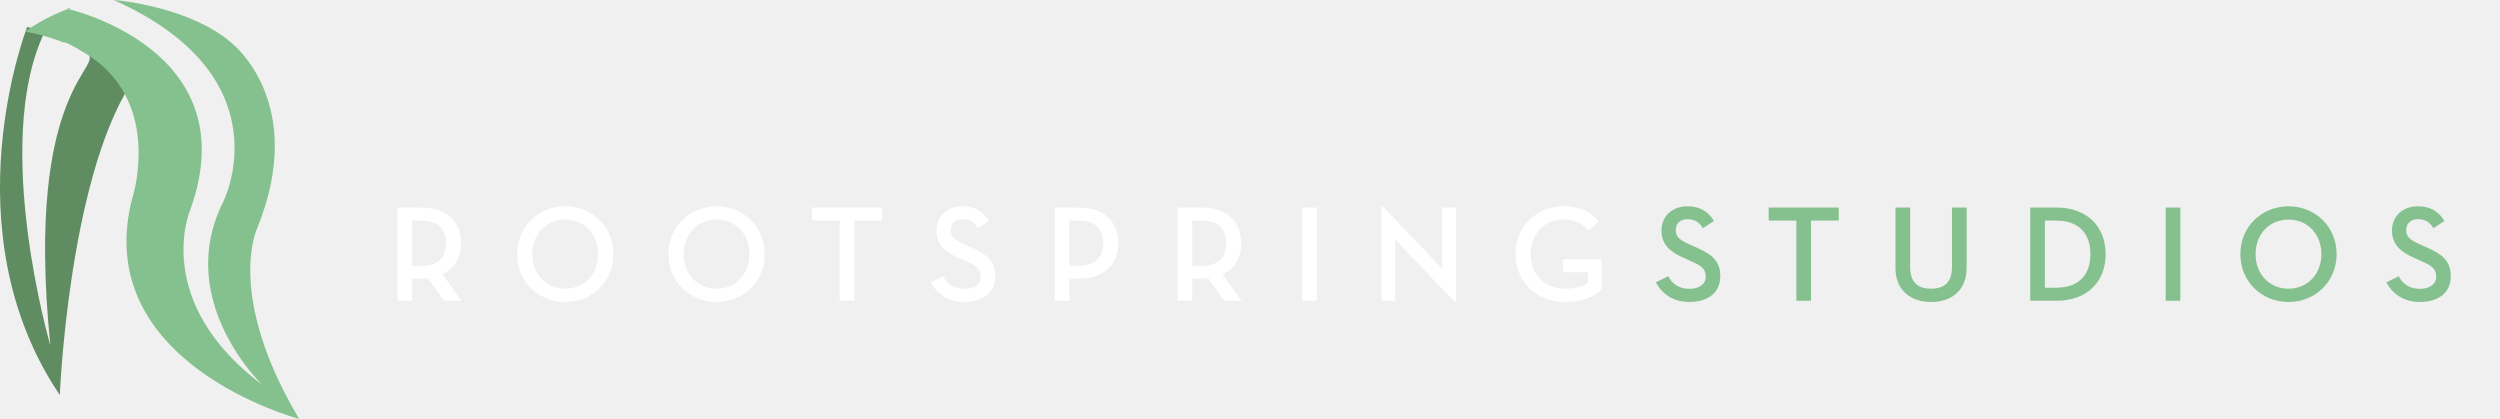
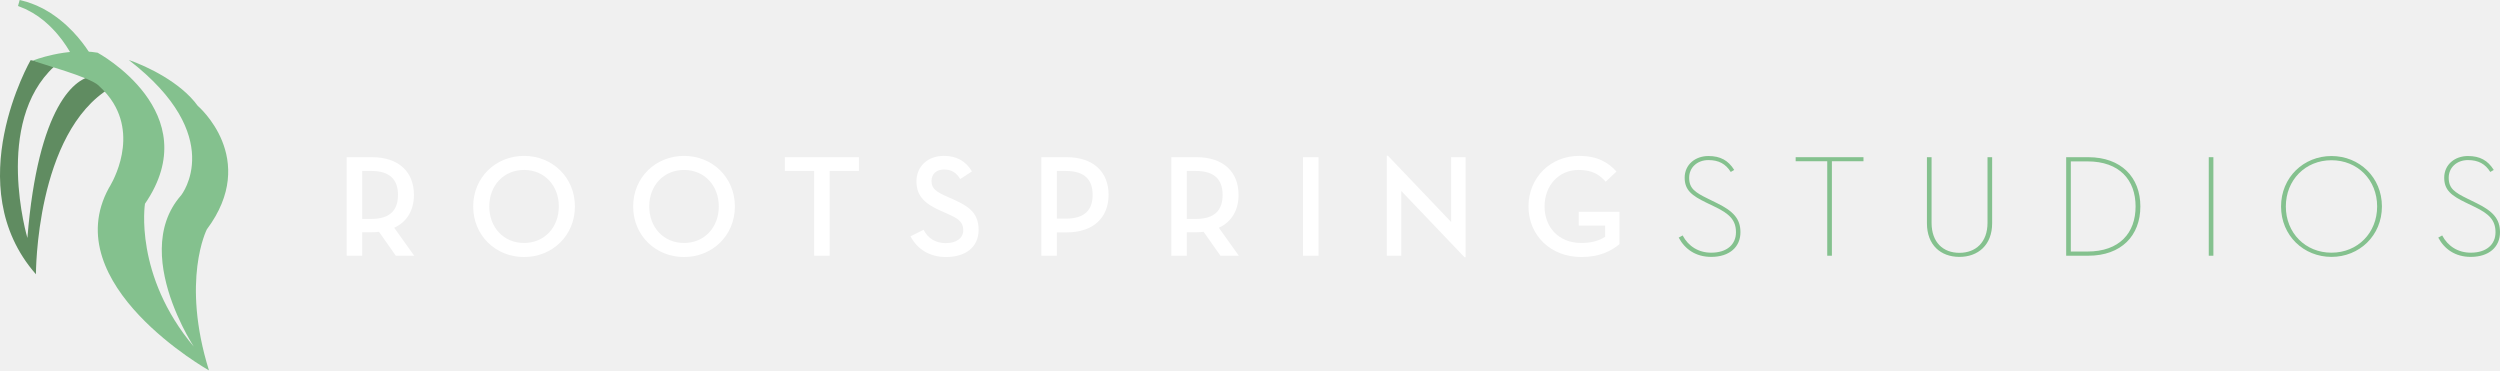
- <svg xmlns="http://www.w3.org/2000/svg" version="1.1" id="Layer_1" x="0px" y="0px" width="437.7px" height="73.341px" viewBox="0 0 437.7 73.341" enable-background="new 0 0 437.7 73.341" xml:space="preserve">
+ <svg xmlns="http://www.w3.org/2000/svg" version="1.1" id="Layer_1" x="0px" y="0px" width="585.207px" height="86.701px" viewBox="0 0 585.207 86.701" enable-background="new 0 0 585.207 86.701" xml:space="preserve">
  <g>
    <g>
+       <path fill="#608C61" d="M22.175,17.791c-4.542,0.067-13.266,7.033-15.762,37.91c0,0-8-27,6.3-40.156    c-0.736-0.562-5.542-1.468-5.542-1.468S-9.763,43.511,8.413,64.201c0,0-0.094-33.132,17.451-43.645    C25.427,19.51,23.049,18.827,22.175,17.791z" />
+     </g>
+     <g>
      <g>
-         <path fill="none" d="M4.437,5.523l6.034,1.66C8.684,6.518,6.695,5.946,4.437,5.523z" />
+         <path fill="none" d="M15.636,15.291l4.847,2.707C19.085,17.051,17.492,16.139,15.636,15.291z" />
      </g>
      <g>
-         <path fill="#608C61" d="M15.005,9.121C19.091,11.718,4.11,14.083,8.818,60.5c0,0-10.345-35.481-1.022-54.86     C6.212,5.107,4.762,4.711,4.762,4.711s-13.859,35.405,5.708,64.456c0,0,1.521-37.216,12.348-54.333     C21.492,13.47,17.083,10.294,15.005,9.121z" />
-       </g>
-       <g>
-         <path fill="#84C18E" d="M45.051,39.907c8.948-22.13-4.58-32.45-4.58-32.45C34.659,2.442,25.017,0.455,19.902,0     c30.25,13.5,19.197,35.287,19.197,35.287C28.914,55.602,51.692,72.49,46.302,67.664C26.267,52.86,33.332,36.665,33.332,36.665     C43.469,8.473,11.652,1.5,11.652,1.5l0.913-0.147C7.567,3.039,4.437,5.523,4.437,5.523c2.258,0.423,4.247,0.994,6.034,1.66     c0.268,0.101,0.542,0.195,0.8,0.302l0.001-0.004c0,0-0.319-0.485,2.655,1.255c0,0-0.006,0.01-0.006,0.015     c1.944,1.062,3.557,2.273,4.863,3.594c8.881,8.969,4.318,22.555,4.318,22.555c-7.292,28.799,29.27,38.441,29.27,38.441     C39.373,51.491,45.051,39.907,45.051,39.907z" />
+         <path fill="#84C18E" d="M48.413,53.701c12.4-16.61-2.137-28.941-2.137-28.941c-3.946-5.471-11.833-9.237-16.144-10.733     c23.204,17.909,12.28,31.675,12.28,31.675c-13.082,14.818,6.621,40.722,3,35.5c-14.126-16.778-11.479-33.5-11.479-33.5     c14.71-21.438-11.089-35.366-11.089-35.366c-7.323-1.256-15.129,1.828-15.129,1.828c1.856,0.846,13.223,3.781,15.417,5.89     c0,0-0.008,0.007-0.009,0.011c1.45,1.314,2.583,2.682,3.429,4.073c5.753,9.455-1.059,19.855-1.059,19.855     C13.106,66.557,48.913,86.701,48.913,86.701C42.342,65.546,48.413,53.701,48.413,53.701z" />
      </g>
    </g>
    <g>
-       <path fill="#FFFFFF" d="M80.772,52.656h-3.048l-2.784-3.96c-0.36,0.048-0.769,0.071-1.177,0.071h-1.607v3.889h-2.568V36.335h4.176    c4.488,0,6.961,2.472,6.961,6.24c0,2.521-1.128,4.465-3.265,5.448L80.772,52.656z M73.667,46.56c3.145,0,4.416-1.488,4.416-3.984    c0-2.472-1.296-3.96-4.416-3.96h-1.512v7.944H73.667z" />
-       <path fill="#FFFFFF" d="M90.54,44.495c0-4.824,3.744-8.376,8.425-8.376c4.68,0,8.425,3.552,8.425,8.376    c0,4.825-3.745,8.377-8.425,8.377C94.284,52.872,90.54,49.32,90.54,44.495z M104.724,44.495c0-3.456-2.376-6.048-5.76-6.048    c-3.385,0-5.761,2.592-5.761,6.048c0,3.457,2.376,6.049,5.761,6.049C102.348,50.544,104.724,47.952,104.724,44.495z" />
-       <path fill="#FFFFFF" d="M117.037,44.495c0-4.824,3.744-8.376,8.425-8.376c4.68,0,8.425,3.552,8.425,8.376    c0,4.825-3.745,8.377-8.425,8.377C120.781,52.872,117.037,49.32,117.037,44.495z M131.221,44.495c0-3.456-2.376-6.048-5.76-6.048    c-3.385,0-5.761,2.592-5.761,6.048c0,3.457,2.376,6.049,5.761,6.049C128.845,50.544,131.221,47.952,131.221,44.495z" />
-       <path fill="#FFFFFF" d="M147.013,38.615h-4.849v-2.28h12.265v2.28h-4.848v14.041h-2.568V38.615z" />
-       <path fill="#FFFFFF" d="M165.133,48.36c0.744,1.439,2.016,2.208,3.696,2.208c1.728,0,2.88-0.816,2.88-2.137    c0-1.536-1.152-2.063-2.592-2.712l-1.128-0.504c-2.4-1.057-4.033-2.305-4.033-4.849c0-2.496,1.849-4.248,4.537-4.248    c2.088,0,3.624,0.84,4.656,2.568l-1.944,1.271c-0.624-1.056-1.44-1.584-2.664-1.584c-1.32,0-2.088,0.769-2.088,1.896    c0,1.296,0.792,1.8,2.567,2.592l1.129,0.504c2.472,1.104,4.104,2.232,4.104,4.993c0,3-2.304,4.512-5.4,4.512    c-2.76,0-4.776-1.344-5.88-3.432L165.133,48.36z" />
-       <path fill="#FFFFFF" d="M187.214,52.656h-2.568V36.335h4.176c4.488,0,6.961,2.472,6.961,6.24c0,3.744-2.496,6.217-6.961,6.217    h-1.607V52.656z M188.726,46.512c3.145,0,4.416-1.488,4.416-3.937c0-2.472-1.296-3.96-4.416-3.96h-1.512v7.896H188.726z" />
-       <path fill="#FFFFFF" d="M217.358,52.656h-3.048l-2.784-3.96c-0.36,0.048-0.769,0.071-1.177,0.071h-1.607v3.889h-2.568V36.335    h4.176c4.488,0,6.961,2.472,6.961,6.24c0,2.521-1.128,4.465-3.265,5.448L217.358,52.656z M210.253,46.56    c3.145,0,4.416-1.488,4.416-3.984c0-2.472-1.296-3.96-4.416-3.96h-1.512v7.944H210.253z" />
-       <path fill="#FFFFFF" d="M227.99,36.335h2.567v16.321h-2.567V36.335z" />
-       <path fill="#FFFFFF" d="M244.262,41.928v10.729h-2.4V36.095h0.191l10.465,10.969V36.335h2.4v16.562h-0.191L244.262,41.928z" />
-       <path fill="#FFFFFF" d="M265.333,44.495c0-4.824,3.696-8.376,8.376-8.376c3.024,0,4.849,1.08,6.193,2.592l-1.776,1.681    c-0.984-1.08-2.112-1.944-4.488-1.944c-3.312,0-5.641,2.592-5.641,6.048c0,3.457,2.353,6.049,6.072,6.049    c1.776,0,3.024-0.408,3.961-1.032v-1.848h-4.369v-2.28h6.745v5.353c-1.368,1.128-3.265,2.136-6.337,2.136    C269.053,52.872,265.333,49.32,265.333,44.495z" />
-       <path fill="#84C18E" d="M292.069,48.36c0.744,1.439,2.016,2.208,3.696,2.208c1.728,0,2.88-0.816,2.88-2.137    c0-1.536-1.152-2.063-2.592-2.712l-1.128-0.504c-2.4-1.057-4.033-2.305-4.033-4.849c0-2.496,1.849-4.248,4.537-4.248    c2.088,0,3.624,0.84,4.656,2.568l-1.944,1.271c-0.624-1.056-1.44-1.584-2.664-1.584c-1.32,0-2.088,0.769-2.088,1.896    c0,1.296,0.792,1.8,2.567,2.592l1.129,0.504c2.472,1.104,4.104,2.232,4.104,4.993c0,3-2.304,4.512-5.4,4.512    c-2.76,0-4.776-1.344-5.88-3.432L292.069,48.36z" />
-       <path fill="#84C18E" d="M314.509,38.615h-4.849v-2.28h12.265v2.28h-4.848v14.041h-2.568V38.615z" />
-       <path fill="#84C18E" d="M331.86,46.896V36.335h2.568v10.417c0,2.616,1.297,3.792,3.673,3.792c2.352,0,3.648-1.176,3.648-3.792    V36.335h2.568v10.561c0,3.984-2.688,5.977-6.217,5.977C334.548,52.872,331.86,50.88,331.86,46.896z" />
-       <path fill="#84C18E" d="M355.453,36.335h4.608c5.328,0,8.593,3.336,8.593,8.16c0,4.825-3.24,8.161-8.593,8.161h-4.608V36.335z     M359.917,50.376c4.225,0,6.073-2.424,6.073-5.881c0-3.456-1.849-5.88-6.073-5.88h-1.896v11.761H359.917z" />
-       <path fill="#84C18E" d="M379.165,36.335h2.567v16.321h-2.567V36.335z" />
-       <path fill="#84C18E" d="M392.245,44.495c0-4.824,3.744-8.376,8.425-8.376c4.68,0,8.425,3.552,8.425,8.376    c0,4.825-3.745,8.377-8.425,8.377C395.989,52.872,392.245,49.32,392.245,44.495z M406.429,44.495c0-3.456-2.376-6.048-5.76-6.048    c-3.385,0-5.761,2.592-5.761,6.048c0,3.457,2.376,6.049,5.761,6.049C404.053,50.544,406.429,47.952,406.429,44.495z" />
-       <path fill="#84C18E" d="M419.964,48.36c0.744,1.439,2.016,2.208,3.696,2.208c1.728,0,2.88-0.816,2.88-2.137    c0-1.536-1.152-2.063-2.592-2.712l-1.128-0.504c-2.4-1.057-4.033-2.305-4.033-4.849c0-2.496,1.849-4.248,4.537-4.248    c2.088,0,3.624,0.84,4.656,2.568l-1.944,1.271c-0.624-1.056-1.44-1.584-2.664-1.584c-1.32,0-2.088,0.769-2.088,1.896    c0,1.296,0.792,1.8,2.567,2.592l1.129,0.504c2.472,1.104,4.104,2.232,4.104,4.993c0,3-2.304,4.512-5.4,4.512    c-2.76,0-4.776-1.344-5.88-3.432L419.964,48.36z" />
+       <path fill="#FFFFFF" d="M96.962,59.861h-4.308l-3.935-5.596c-0.509,0.067-1.086,0.101-1.663,0.101h-2.271v5.495h-3.63V36.796    h5.901c6.343,0,9.838,3.493,9.838,8.818c0,3.562-1.595,6.311-4.614,7.7L96.962,59.861z M86.922,51.245    c4.443,0,6.24-2.103,6.24-5.631c0-3.493-1.831-5.596-6.24-5.596h-2.137v11.227H86.922z" />
+       <path fill="#FFFFFF" d="M110.766,48.328c0-6.818,5.292-11.838,11.906-11.838s11.906,5.02,11.906,11.838    c0,6.819-5.292,11.839-11.906,11.839S110.766,55.147,110.766,48.328z M130.812,48.328c0-4.885-3.358-8.547-8.141-8.547    c-4.783,0-8.141,3.662-8.141,8.547c0,4.886,3.357,8.548,8.141,8.548C127.454,56.876,130.812,53.214,130.812,48.328z" />
+       <path fill="#FFFFFF" d="M148.213,48.328c0-6.818,5.291-11.838,11.906-11.838c6.613,0,11.906,5.02,11.906,11.838    c0,6.819-5.293,11.839-11.906,11.839C153.504,60.167,148.213,55.147,148.213,48.328z M168.259,48.328    c0-4.885-3.357-8.547-8.14-8.547c-4.783,0-8.142,3.662-8.142,8.547c0,4.886,3.358,8.548,8.142,8.548    C164.901,56.876,168.259,53.214,168.259,48.328z" />
+       <path fill="#FFFFFF" d="M190.577,40.019h-6.853v-3.223h17.333v3.223h-6.851v19.843h-3.63V40.019z" />
+       <path fill="#FFFFFF" d="M216.186,53.79c1.052,2.034,2.849,3.121,5.224,3.121c2.441,0,4.07-1.154,4.07-3.02    c0-2.171-1.629-2.917-3.663-3.833l-1.594-0.712c-3.393-1.493-5.7-3.257-5.7-6.853c0-3.527,2.612-6.004,6.412-6.004    c2.95,0,5.121,1.188,6.58,3.63l-2.748,1.797c-0.882-1.491-2.035-2.238-3.765-2.238c-1.866,0-2.95,1.086-2.95,2.68    c0,1.832,1.119,2.544,3.628,3.663l1.596,0.712c3.493,1.562,5.799,3.155,5.799,7.057c0,4.24-3.256,6.377-7.632,6.377    c-3.9,0-6.75-1.899-8.31-4.851L216.186,53.79z" />
+       <path fill="#FFFFFF" d="M247.392,59.861h-3.63V36.796h5.901c6.343,0,9.838,3.493,9.838,8.818c0,5.292-3.528,8.786-9.838,8.786    h-2.271V59.861z M249.527,51.178c4.444,0,6.241-2.104,6.241-5.563c0-3.493-1.831-5.596-6.241-5.596h-2.136v11.159H249.527z" />
+       <path fill="#FFFFFF" d="M289.991,59.861h-4.307l-3.935-5.596c-0.51,0.067-1.087,0.101-1.663,0.101h-2.272v5.495h-3.629V36.796    h5.901c6.343,0,9.837,3.493,9.837,8.818c0,3.562-1.594,6.311-4.613,7.7L289.991,59.861z M279.951,51.245    c4.444,0,6.241-2.103,6.241-5.631c0-3.493-1.832-5.596-6.241-5.596h-2.137v11.227H279.951z" />
+       <path fill="#FFFFFF" d="M305.017,36.796h3.629v23.065h-3.629V36.796z" />
+       <path fill="#FFFFFF" d="M328.015,44.699v15.162h-3.393V36.456h0.271l14.789,15.502V36.796h3.393v23.405h-0.271L328.015,44.699z" />
+       <path fill="#FFFFFF" d="M357.793,48.328c0-6.818,5.224-11.838,11.838-11.838c4.273,0,6.852,1.526,8.752,3.663l-2.51,2.375    c-1.392-1.526-2.985-2.747-6.344-2.747c-4.681,0-7.972,3.662-7.972,8.547c0,4.886,3.325,8.548,8.582,8.548    c2.511,0,4.274-0.576,5.598-1.458v-2.611h-6.175v-3.223h9.533v7.564c-1.934,1.594-4.614,3.019-8.956,3.019    C363.05,60.167,357.793,55.147,357.793,48.328z" />
+       <path fill="#84C18E" d="M393.876,55.112c1.322,2.511,3.698,4.037,6.683,4.037c3.698,0,5.801-1.934,5.801-4.783    c0-2.815-1.493-4.308-4.886-5.937l-2.102-1.017c-3.257-1.595-5.021-2.851-5.021-5.801c0-3.088,2.476-5.089,5.563-5.089    c2.78,0,4.646,1.019,6.037,3.258l-0.813,0.475c-1.188-1.9-2.815-2.782-5.224-2.782c-2.646,0-4.512,1.764-4.512,4.139    c0,2.511,1.391,3.426,4.443,4.919l2.069,1.017c3.867,1.9,5.495,3.697,5.495,6.818c0,3.427-2.545,5.768-6.853,5.768    c-3.629,0-6.173-1.833-7.599-4.512L393.876,55.112z" />
+       <path fill="#84C18E" d="M427.727,37.745h-7.395v-0.949h15.876v0.949h-7.395v22.116h-1.087V37.745z" />
+       <path fill="#84C18E" d="M451.062,52.263V36.796h1.087v15.366c0,4.545,2.679,7.021,6.513,7.021c3.832,0,6.58-2.476,6.58-7.021    V36.796h1.085v15.467c0,5.123-3.323,7.871-7.665,7.871S451.062,57.386,451.062,52.263z" />
+       <path fill="#84C18E" d="M483.656,36.796h5.156c7.734,0,12.211,4.714,12.211,11.532c0,6.819-4.443,11.533-12.211,11.533h-5.156    V36.796z M488.643,58.878c7.497,0,11.262-4.342,11.262-10.55c0-6.207-3.765-10.549-11.262-10.549h-3.9v21.099H488.643z" />
+       <path fill="#84C18E" d="M517.032,36.796h1.084v23.065h-1.084V36.796z" />
+       <path fill="#84C18E" d="M533.956,48.328c0-6.818,5.293-11.805,11.806-11.805s11.805,4.986,11.805,11.805    c0,6.819-5.292,11.806-11.805,11.806S533.956,55.147,533.956,48.328z M556.447,48.328c0-6.207-4.579-10.82-10.686-10.82    c-6.105,0-10.685,4.613-10.685,10.82c0,6.208,4.579,10.821,10.685,10.821C551.868,59.149,556.447,54.536,556.447,48.328z" />
+       <path fill="#84C18E" d="M571.673,55.112c1.322,2.511,3.697,4.037,6.683,4.037c3.697,0,5.8-1.934,5.8-4.783    c0-2.815-1.493-4.308-4.885-5.937l-2.103-1.017c-3.257-1.595-5.021-2.851-5.021-5.801c0-3.088,2.476-5.089,5.563-5.089    c2.78,0,4.646,1.019,6.038,3.258l-0.814,0.475c-1.188-1.9-2.815-2.782-5.224-2.782c-2.646,0-4.512,1.764-4.512,4.139    c0,2.511,1.391,3.426,4.443,4.919l2.069,1.017c3.867,1.9,5.495,3.697,5.495,6.818c0,3.427-2.545,5.768-6.852,5.768    c-3.63,0-6.174-1.833-7.6-4.512L571.673,55.112z" />
+     </g>
+     <g>
+       <path fill="#84C18E" d="M17.623,14.594c0,0-0.028-0.066-0.083-0.192c-0.044-0.105-0.12-0.275-0.235-0.511    c-0.22-0.46-0.562-1.124-1.022-1.898c-0.451-0.781-1.04-1.658-1.708-2.575c-0.342-0.451-0.704-0.913-1.086-1.37    c-0.4-0.438-0.777-0.921-1.215-1.336c-0.424-0.433-0.85-0.866-1.306-1.248c-0.224-0.198-0.446-0.395-0.666-0.589    C10.069,4.697,9.84,4.522,9.614,4.351C9.387,4.179,9.163,4.009,8.945,3.843C8.714,3.695,8.489,3.552,8.27,3.411    C7.832,3.125,7.415,2.854,7.003,2.659C6.597,2.448,6.224,2.255,5.894,2.083c-0.345-0.14-0.646-0.262-0.893-0.362    C4.503,1.518,4.218,1.402,4.218,1.402L4.608,0c0,0,0.32,0.086,0.879,0.234C5.769,0.31,6.11,0.401,6.501,0.507    c0.38,0.14,0.81,0.298,1.278,0.471c0.478,0.159,0.965,0.394,1.481,0.645C9.52,1.746,9.787,1.874,10.06,2.005    c0.261,0.15,0.528,0.304,0.799,0.46c0.272,0.158,0.548,0.318,0.828,0.481c0.267,0.182,0.537,0.365,0.809,0.551    c0.556,0.36,1.082,0.773,1.607,1.191c0.541,0.401,1.018,0.869,1.521,1.301c0.482,0.45,0.945,0.908,1.385,1.358    c0.862,0.916,1.636,1.807,2.248,2.613c0.622,0.8,1.104,1.5,1.433,2.011c0.162,0.248,0.294,0.462,0.387,0.622    c0.083,0.14,0.127,0.215,0.127,0.215L17.623,14.594z" />
    </g>
  </g>
</svg>
